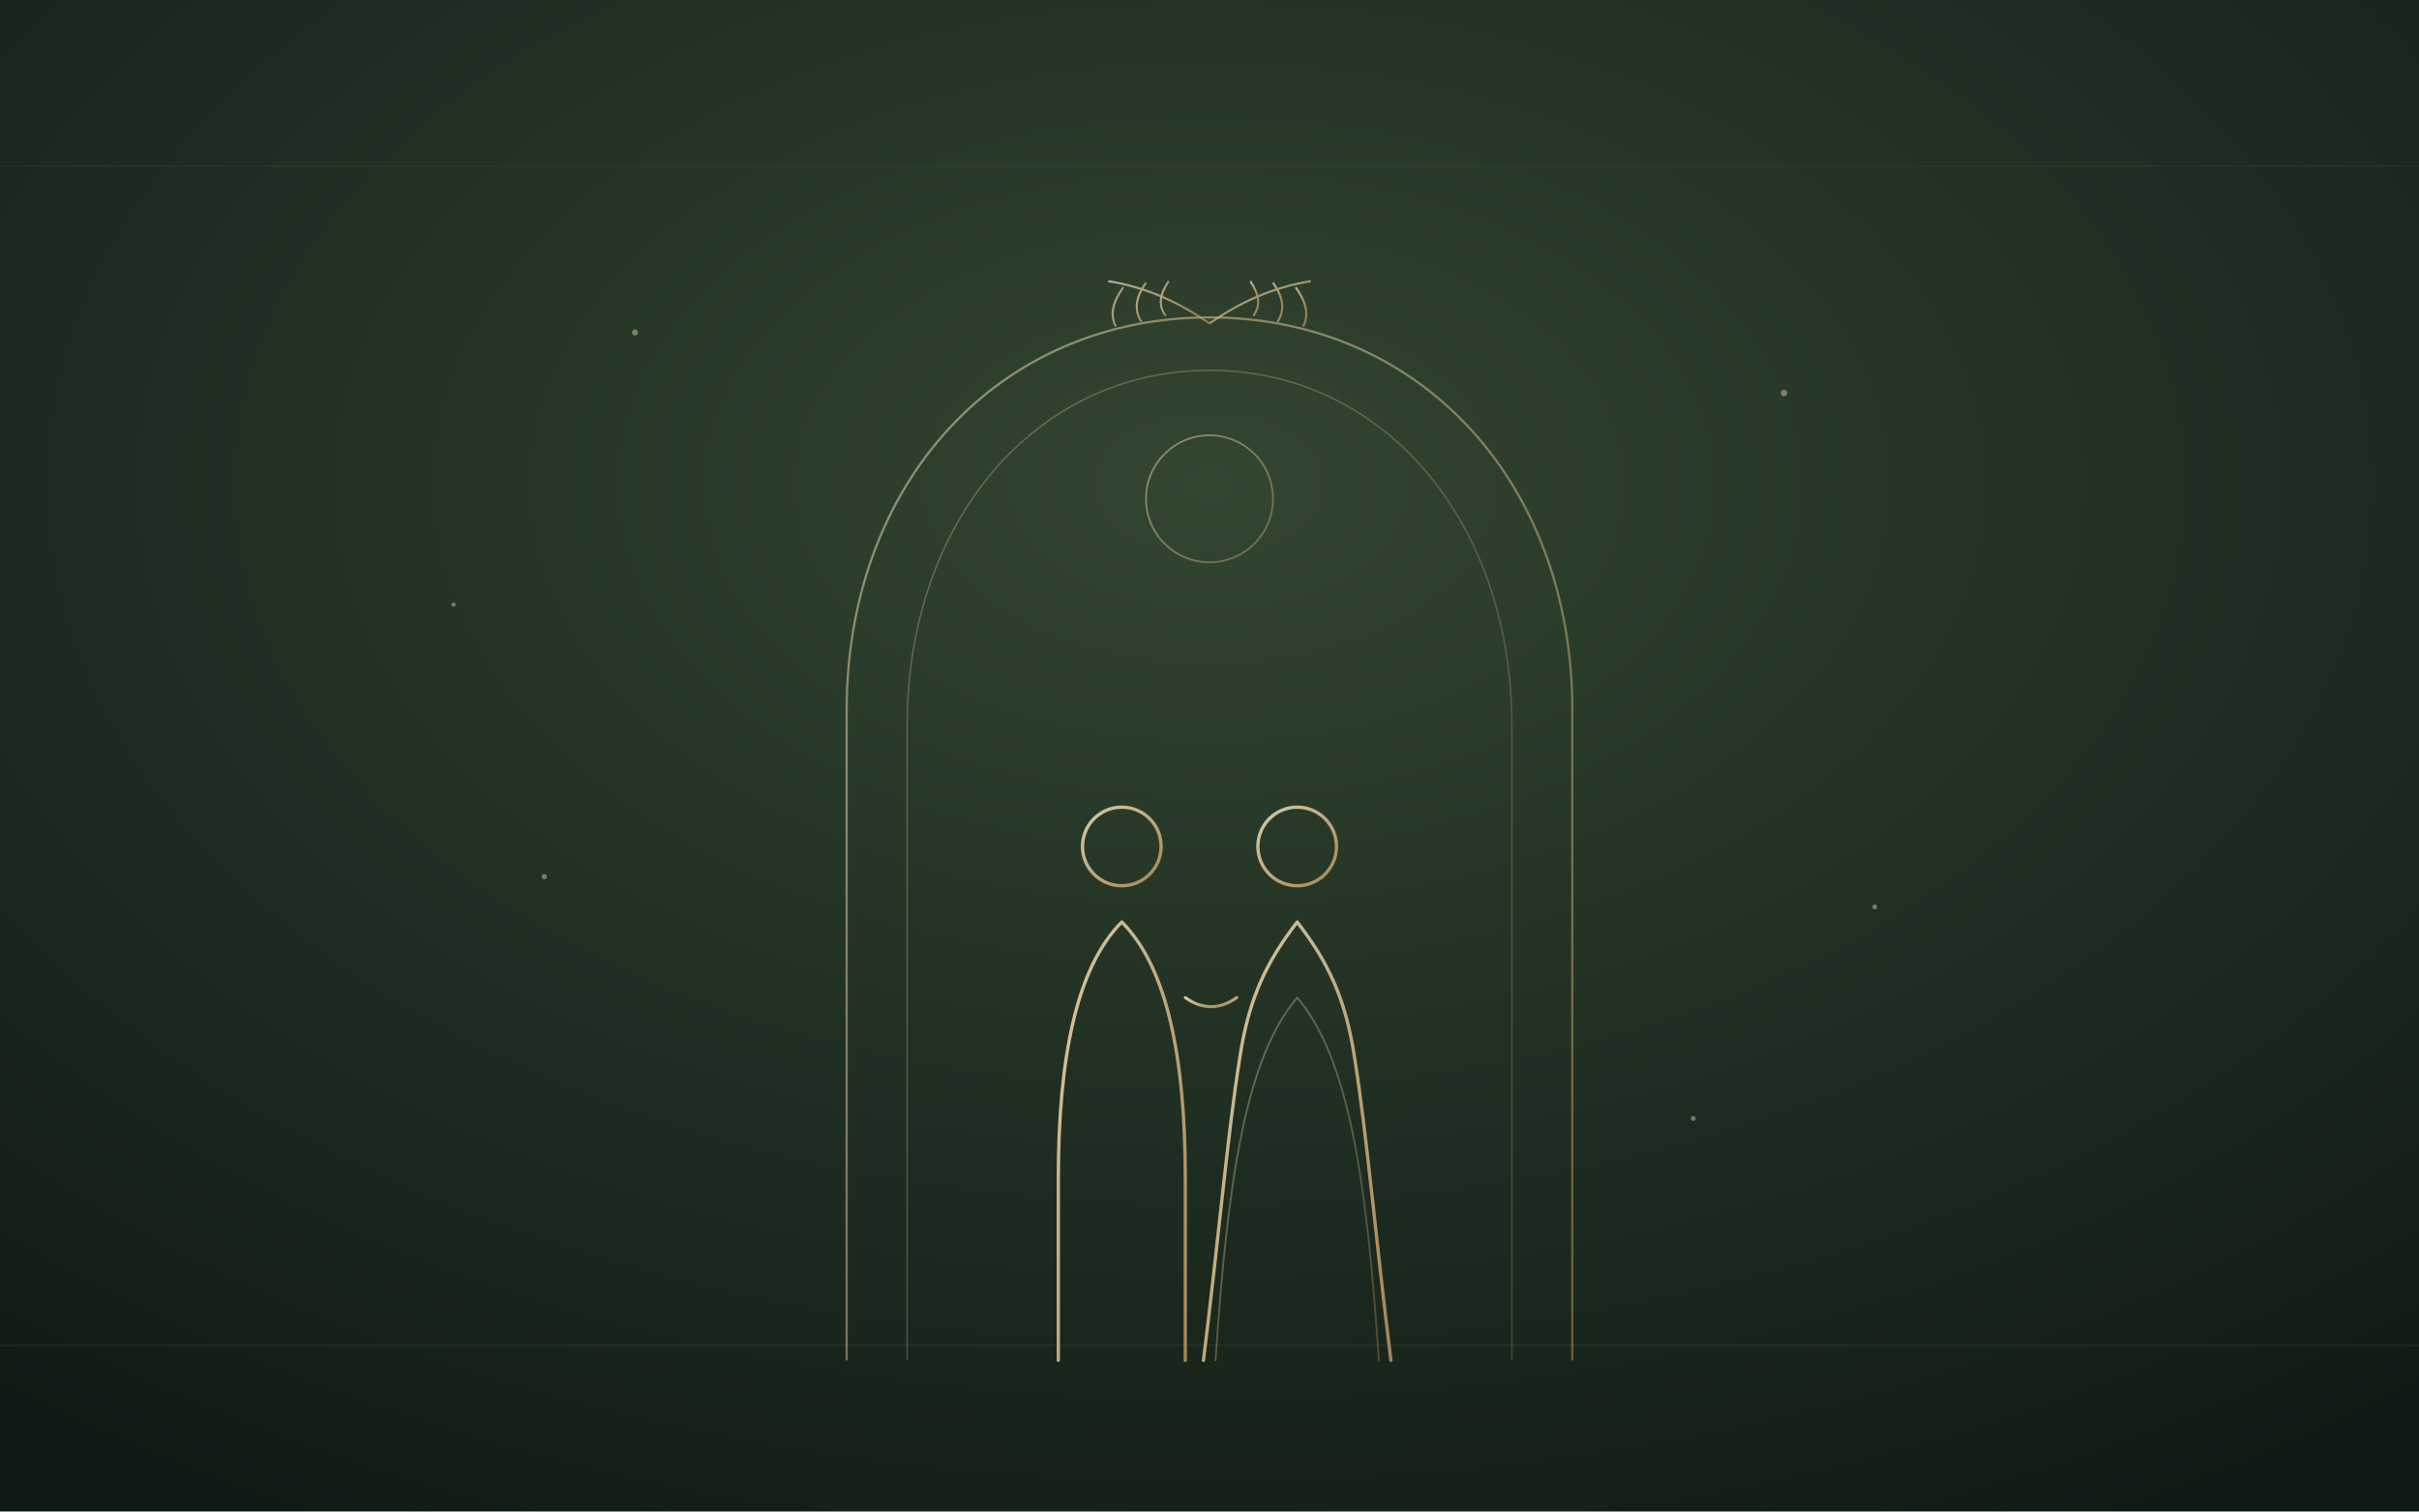
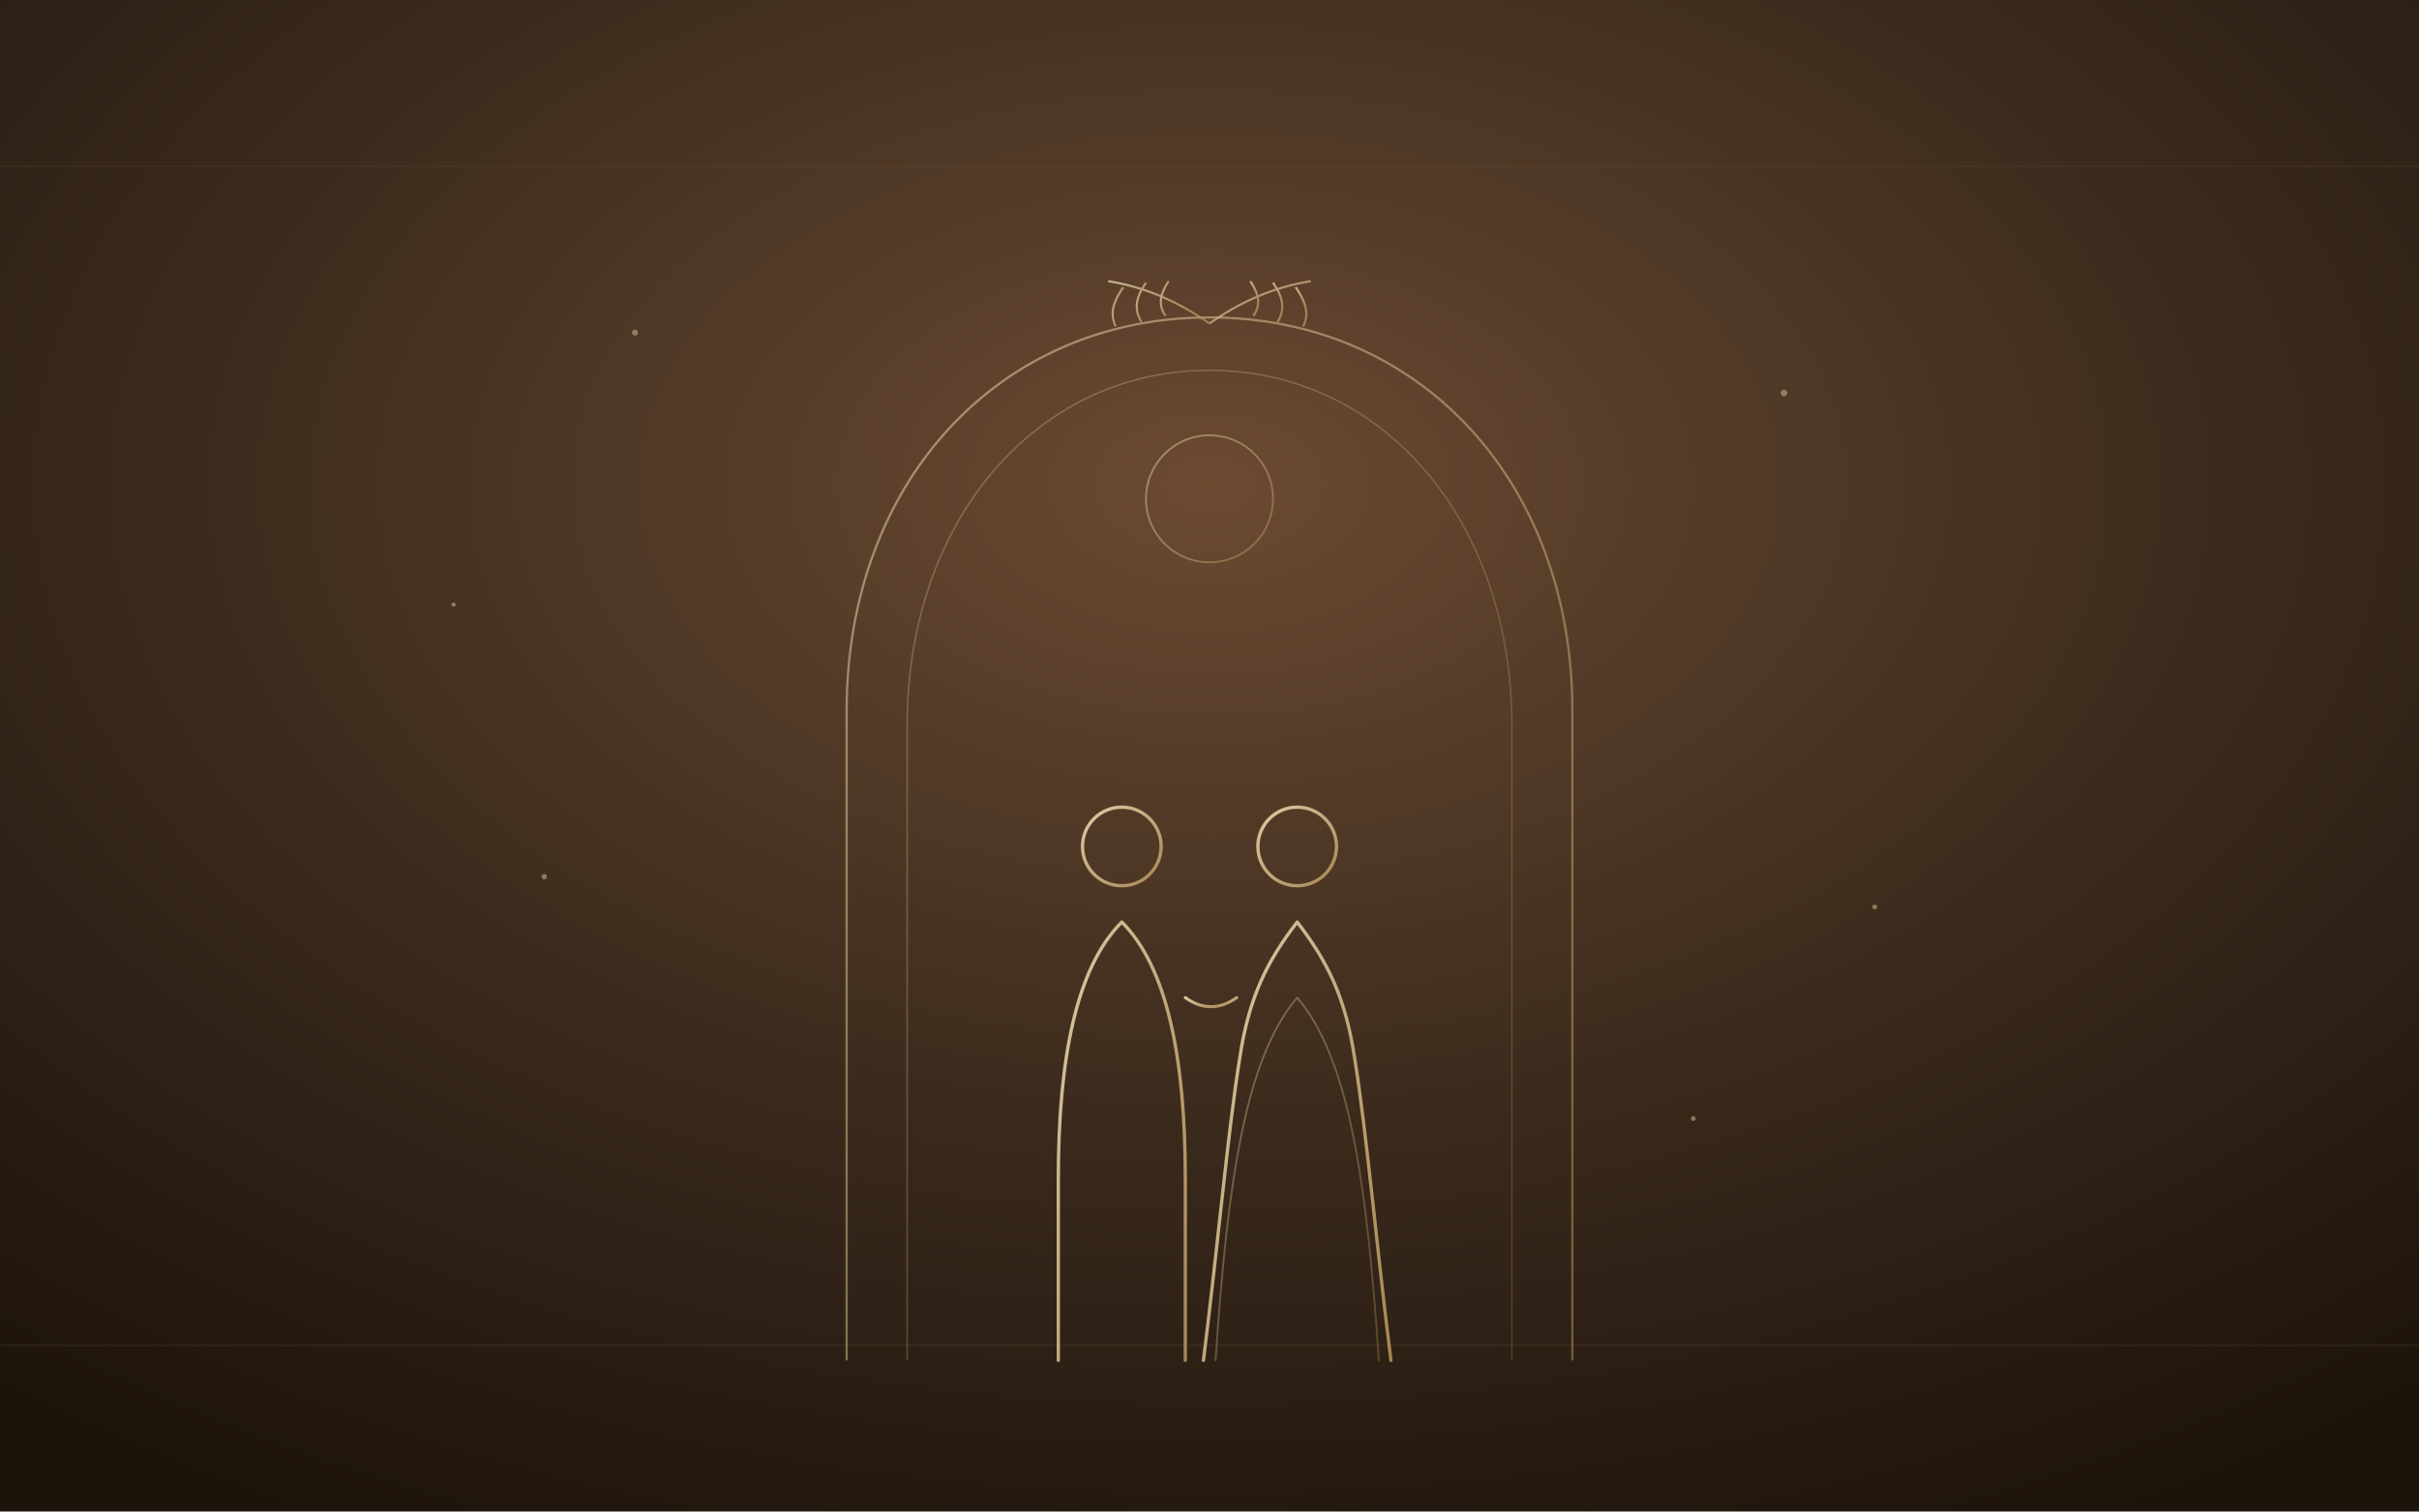
<svg xmlns="http://www.w3.org/2000/svg" viewBox="0 0 1600 1000">
  <defs>
    <radialGradient id="bg" cx="50%" cy="32%" r="78%">
-       <stop offset="0%" stop-color="#334630" />
-       <stop offset="55%" stop-color="#1E2E22" />
-       <stop offset="100%" stop-color="#111B15" />
+       <stop offset="0%" stop-color="#6B4A32" />
+       <stop offset="55%" stop-color="#3A2A1C" />
+       <stop offset="100%" stop-color="#1C130B" />
    </radialGradient>
    <linearGradient id="line" x1="0%" y1="0%" x2="100%" y2="100%">
      <stop offset="0%" stop-color="#E8D8B0" />
      <stop offset="100%" stop-color="#B08D57" />
    </linearGradient>
  </defs>
  <rect width="1600" height="1000" fill="url(#bg)" />
-   <g stroke="#3C4E38" stroke-width="1" opacity="0.3">
+   <g stroke="#5C4632" stroke-width="1" opacity="0.3">
    <line x1="0" y1="110" x2="1600" y2="110" />
    <line x1="0" y1="890" x2="1600" y2="890" />
  </g>
  <path d="M 560 900 L 560 470 C 560 320, 660 210, 800 210 C 940 210, 1040 320, 1040 470 L 1040 900" fill="none" stroke="url(#line)" stroke-width="1.5" opacity="0.55" />
  <path d="M 600 900 L 600 480 C 600 345, 685 245, 800 245 C 915 245, 1000 345, 1000 480 L 1000 900" fill="none" stroke="url(#line)" stroke-width="1" opacity="0.3" />
  <g stroke="url(#line)" stroke-width="1.4" fill="none" opacity="0.75">
    <path d="M800 214 C 780 200, 758 190, 733 186" />
    <path d="M743 190 C 736 200, 734 208, 738 216" />
    <path d="M758 187 C 751 197, 750 205, 755 213" />
    <path d="M773 186 C 767 195, 766 202, 771 209" />
    <path d="M800 214 C 820 200, 842 190, 867 186" />
    <path d="M857 190 C 864 200, 866 208, 862 216" />
    <path d="M842 187 C 849 197, 850 205, 845 213" />
    <path d="M827 186 C 833 195, 834 202, 829 209" />
  </g>
  <circle cx="800" cy="330" r="42" fill="none" stroke="url(#line)" stroke-width="1.2" opacity="0.5" />
  <g fill="none" stroke="url(#line)" stroke-width="2.2" stroke-linecap="round" stroke-linejoin="round" opacity="0.92">
    <circle cx="742" cy="560" r="26" />
    <path d="M700 900 L700 780 C700 700, 712 640, 742 610 C 772 640, 784 700, 784 780 L784 900" />
    <line x1="742" y1="610" x2="742" y2="720" stroke-width="1.4" opacity="0.6" />
    <circle cx="858" cy="560" r="26" />
    <path d="M858 610 C 838 636, 826 660, 820 700 C 812 750, 806 820, 796 900              M858 610 C 878 636, 890 660, 896 700 C 904 750, 910 820, 920 900" />
    <path d="M804 900 C 812 780, 824 700, 858 660 C 892 700, 904 780, 912 900" opacity="0.4" stroke-width="1.2" />
    <path d="M784 660 C 795 668, 807 668, 818 660" stroke-width="2" />
  </g>
  <line x1="560" y1="900" x2="1040" y2="900" stroke="url(#line)" stroke-width="1" opacity="0.35" />
  <g fill="#D8C39B" opacity="0.5">
    <circle cx="420" cy="220" r="2" />
    <circle cx="1180" cy="260" r="2.2" />
    <circle cx="1240" cy="600" r="1.6" />
    <circle cx="360" cy="580" r="1.8" />
    <circle cx="1120" cy="740" r="1.6" />
    <circle cx="300" cy="400" r="1.4" />
  </g>
</svg>
